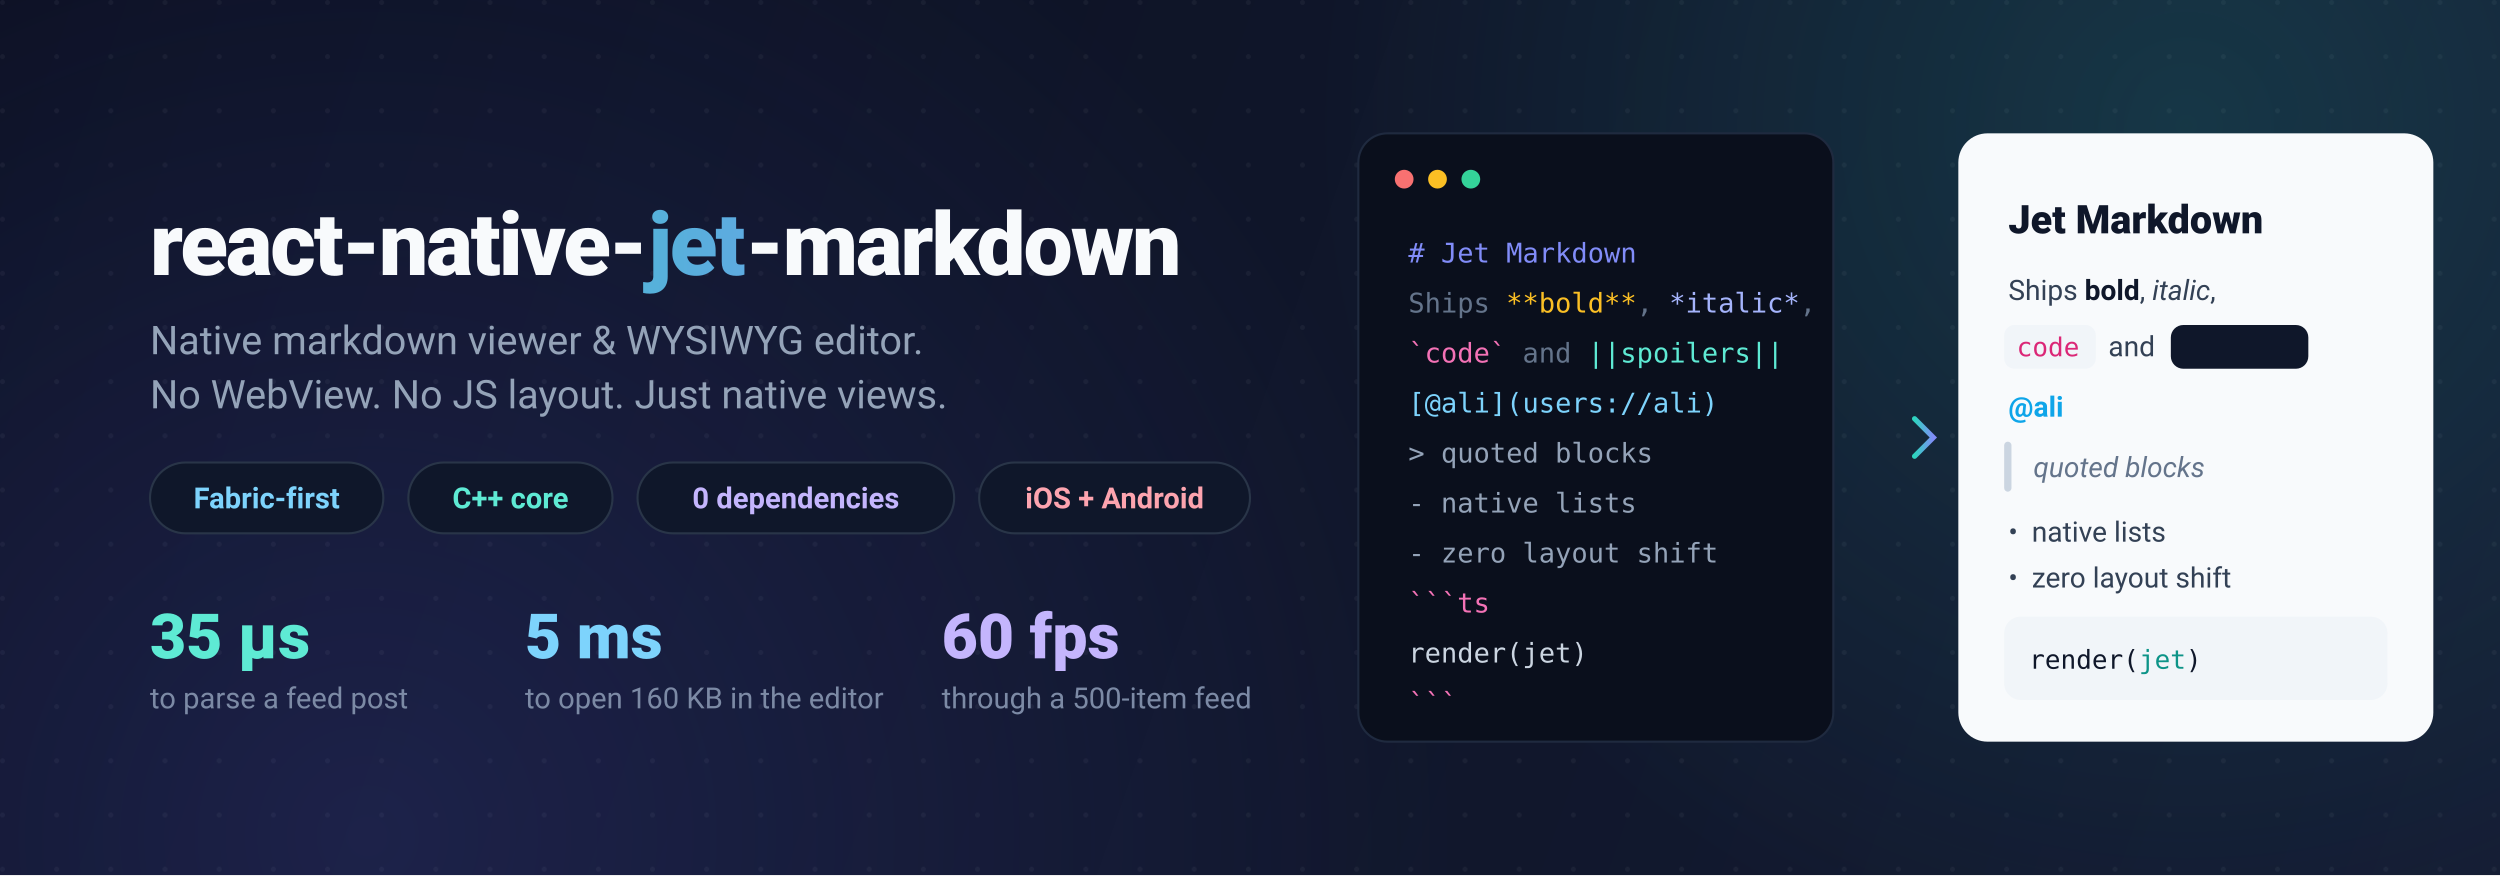
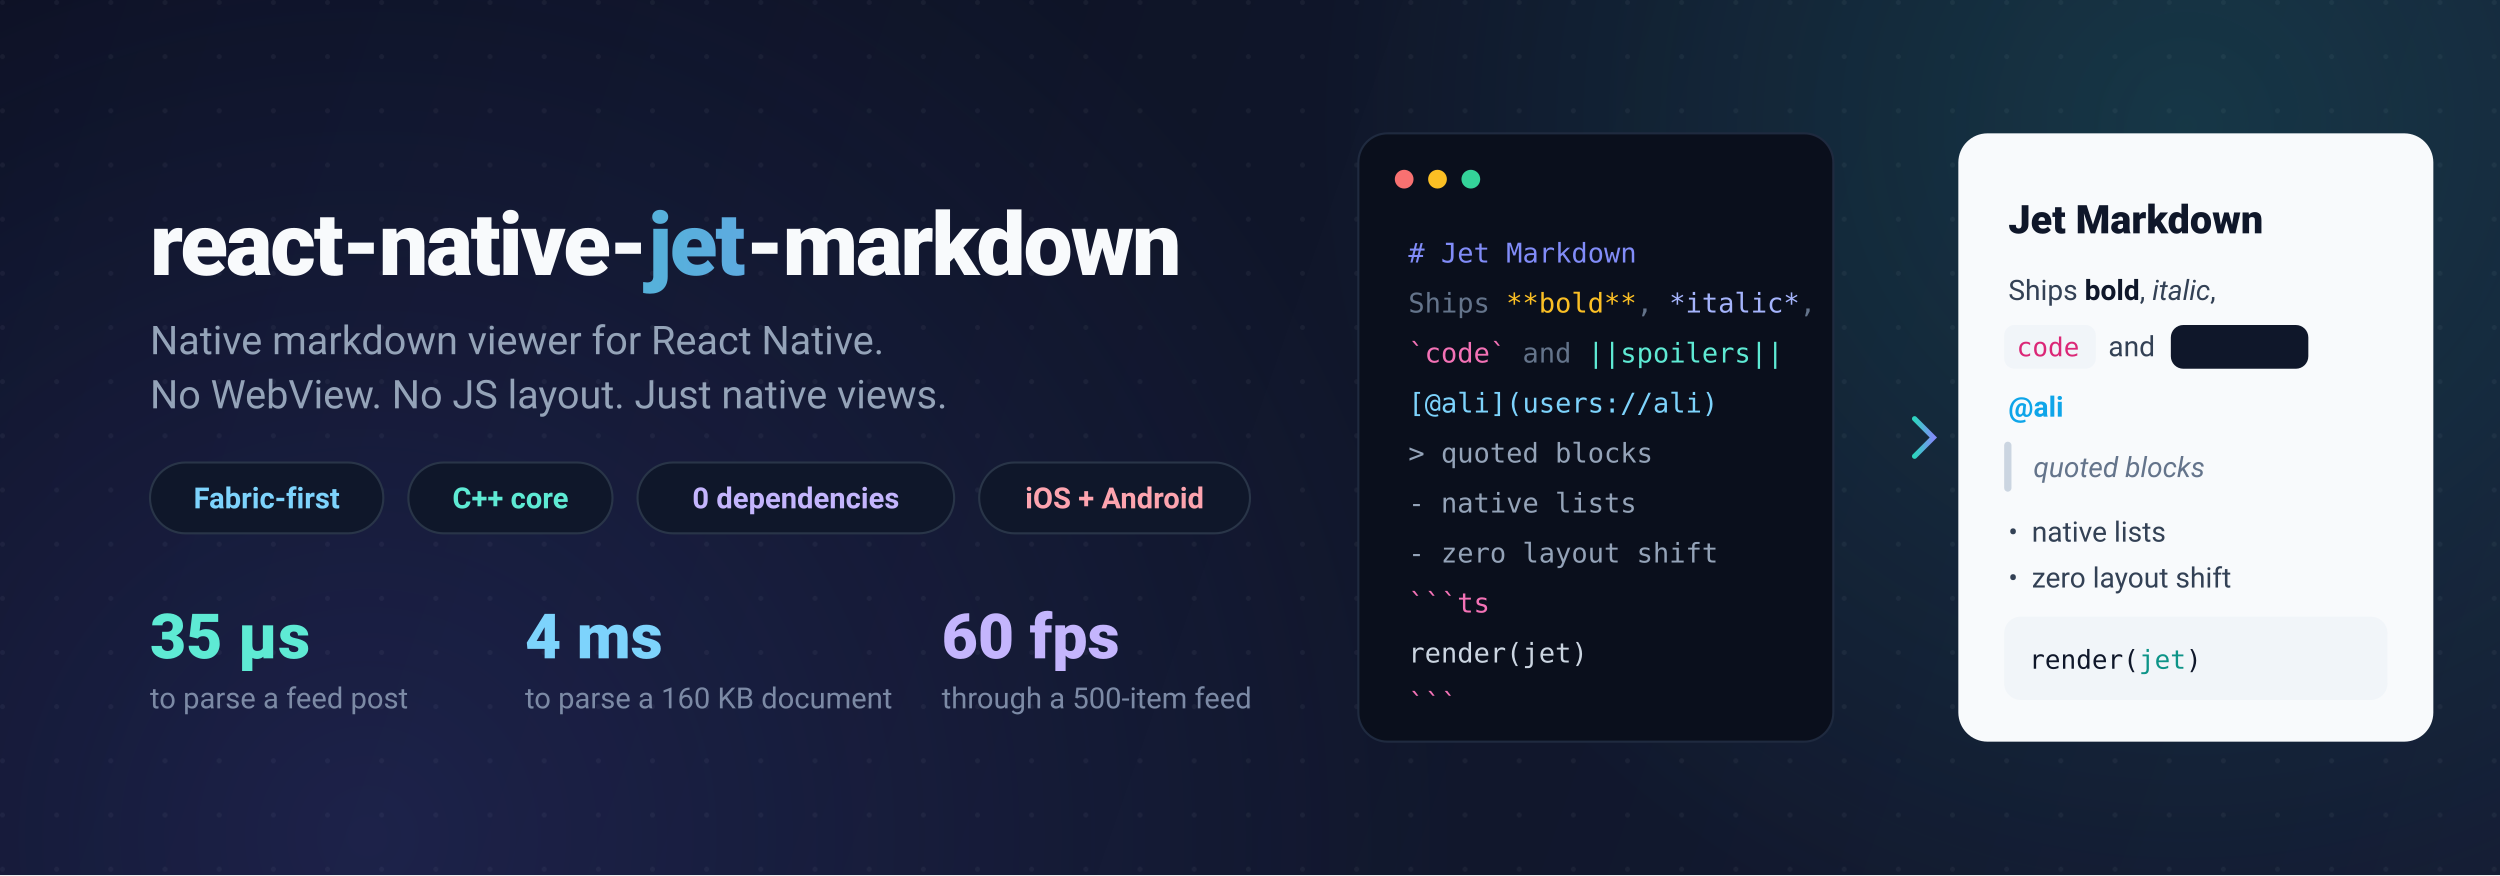
- <svg xmlns="http://www.w3.org/2000/svg" width="1200" height="420" viewBox="0 0 1200 420" fill="none" role="img" aria-label="react-native-jet-markdown — native markdown viewer and WYSIWYG editor for React Native">
+ <svg xmlns="http://www.w3.org/2000/svg" width="1200" height="420" viewBox="0 0 1200 420" fill="none" role="img" aria-label="react-native-jet-markdown — native markdown viewer for React Native">
  <defs>
    <linearGradient id="bg" x1="0" y1="0" x2="1200" y2="420" gradientUnits="userSpaceOnUse">
      <stop offset="0" stop-color="#0b1020" />
      <stop offset="1" stop-color="#141b33" />
    </linearGradient>
    <radialGradient id="glowTeal" cx="0" cy="0" r="1" gradientUnits="userSpaceOnUse" gradientTransform="translate(1050 60) scale(420)">
      <stop offset="0" stop-color="#2dd4bf" stop-opacity="0.16" />
      <stop offset="1" stop-color="#2dd4bf" stop-opacity="0" />
    </radialGradient>
    <radialGradient id="glowIndigo" cx="0" cy="0" r="1" gradientUnits="userSpaceOnUse" gradientTransform="translate(180 400) scale(520)">
      <stop offset="0" stop-color="#6366f1" stop-opacity="0.18" />
      <stop offset="1" stop-color="#6366f1" stop-opacity="0" />
    </radialGradient>
    <linearGradient id="accent" x1="0" y1="0" x2="1" y2="0">
      <stop offset="0" stop-color="#2dd4bf" />
      <stop offset="1" stop-color="#818cf8" />
    </linearGradient>
    <pattern id="dots" width="26" height="26" patternUnits="userSpaceOnUse">
      <circle cx="1.2" cy="1.2" r="1.2" fill="#ffffff" fill-opacity="0.045" />
    </pattern>
    <style>
      .sans { font-family: ui-sans-serif, -apple-system, 'Segoe UI', Roboto, Helvetica, Arial, sans-serif; }
      .mono { font-family: ui-monospace, 'SF Mono', SFMono-Regular, Menlo, Consolas, monospace; }
    </style>
  </defs>
  <rect width="1200" height="420" fill="url(#bg)" />
  <rect width="1200" height="420" fill="url(#dots)" />
  <rect width="1200" height="420" fill="url(#glowTeal)" />
  <rect width="1200" height="420" fill="url(#glowIndigo)" />
  <text x="72" y="132" class="sans" font-size="42" font-weight="800" fill="#f8fafc" letter-spacing="-1">react-native-<tspan fill="url(#accent)">jet</tspan>-markdown</text>
-   <text x="72" y="170" class="sans" font-size="19" fill="#94a3b8">Native markdown viewer &amp; WYSIWYG editor.</text>
+   <text x="72" y="170" class="sans" font-size="19" fill="#94a3b8">Native markdown viewer for React Native.</text>
  <text x="72" y="196" class="sans" font-size="19" fill="#94a3b8">No WebView. No JS layout. Just native views.</text>
  <g class="sans" font-size="14" font-weight="600">
    <rect x="72" y="222" width="112" height="34" rx="17" fill="#0f172a" stroke="#293548" />
    <text x="128" y="244" fill="#7dd3fc" text-anchor="middle">Fabric-first</text>
    <rect x="196" y="222" width="98" height="34" rx="17" fill="#0f172a" stroke="#293548" />
    <text x="245" y="244" fill="#5eead4" text-anchor="middle">C++ core</text>
    <rect x="306" y="222" width="152" height="34" rx="17" fill="#0f172a" stroke="#293548" />
    <text x="382" y="244" fill="#c4b5fd" text-anchor="middle">0 dependencies</text>
    <rect x="470" y="222" width="130" height="34" rx="17" fill="#0f172a" stroke="#293548" />
    <text x="535" y="244" fill="#fda4af" text-anchor="middle">iOS + Android</text>
  </g>
  <g class="sans">
    <text x="72" y="316" font-size="30" font-weight="800" fill="#5eead4">35 µs</text>
    <text x="72" y="340" font-size="14" fill="#7c8aa5">to parse a feed post</text>
-     <text x="252" y="316" font-size="30" font-weight="800" fill="#7dd3fc">5 ms</text>
-     <text x="252" y="340" font-size="14" fill="#7c8aa5">to open 160 KB in the editor</text>
+     <text x="252" y="316" font-size="30" font-weight="800" fill="#7dd3fc">4 ms</text>
+     <text x="252" y="340" font-size="14" fill="#7c8aa5">to parse a 160 KB document</text>
    <text x="452" y="316" font-size="30" font-weight="800" fill="#c4b5fd">60 fps</text>
    <text x="452" y="340" font-size="14" fill="#7c8aa5">through a 500-item feed</text>
  </g>
  <g>
    <rect x="652" y="64" width="228" height="292" rx="14" fill="#0a0f1c" stroke="#1f2a3f" />
    <circle cx="674" cy="86" r="4.5" fill="#f87171" />
    <circle cx="690" cy="86" r="4.5" fill="#fbbf24" />
    <circle cx="706" cy="86" r="4.5" fill="#34d399" />
    <text x="676" y="126" class="mono" font-size="13" fill="#818cf8"># Jet Markdown</text>
    <text x="676" y="150" class="mono" font-size="13" fill="#64748b">Ships <tspan fill="#fbbf24">**bold**</tspan>, <tspan fill="#a5b4fc">*italic*</tspan>,</text>
    <text x="676" y="174" class="mono" font-size="13" fill="#64748b">
      <tspan fill="#f472b6">`code`</tspan> and <tspan fill="#5eead4">||spoilers||</tspan>
    </text>
    <text x="676" y="198" class="mono" font-size="13" fill="#64748b">
      <tspan fill="#7dd3fc">[@ali](users://ali)</tspan>
    </text>
    <text x="676" y="222" class="mono" font-size="13" fill="#94a3b8">&gt; quoted blocks</text>
    <text x="676" y="246" class="mono" font-size="13" fill="#94a3b8">- native lists</text>
    <text x="676" y="270" class="mono" font-size="13" fill="#94a3b8">- zero layout shift</text>
    <text x="676" y="294" class="mono" font-size="13" fill="#f472b6">```ts</text>
    <text x="676" y="318" class="mono" font-size="13" fill="#cbd5e1">render(jet)</text>
    <text x="676" y="342" class="mono" font-size="13" fill="#f472b6">```</text>
  </g>
  <g stroke="url(#accent)" stroke-width="2.5" stroke-linecap="round">
    <path d="M892 210 L928 210" />
    <path d="M919 201 L928 210 L919 219" fill="none" />
  </g>
  <g>
    <rect x="940" y="64" width="228" height="292" rx="14" fill="#f8fafc" />
    <text x="964" y="112" class="sans" font-size="19" font-weight="800" fill="#0f172a">Jet Markdown</text>
    <text x="964" y="144" class="sans" font-size="13.5" fill="#334155">Ships <tspan font-weight="700" fill="#0f172a">bold</tspan>, <tspan font-style="italic">italic</tspan>,</text>
    <rect x="962" y="156" width="44" height="21" rx="5" fill="#f1f5f9" />
    <text x="968" y="171" class="mono" font-size="12.5" fill="#db2777">code</text>
    <text x="1012" y="171" class="sans" font-size="13.5" fill="#334155">and</text>
    <rect x="1042" y="156" width="66" height="21" rx="6" fill="#0f172a" />
    <text x="964" y="200" class="sans" font-size="13.5" font-weight="600" fill="#0ea5e9">@ali</text>
    <rect x="962" y="212" width="3.5" height="24" rx="1.75" fill="#cbd5e1" />
    <text x="976" y="229" class="sans" font-size="13.5" fill="#64748b" font-style="italic">quoted blocks</text>
    <text x="964" y="260" class="sans" font-size="13.5" fill="#334155">•  native lists</text>
    <text x="964" y="282" class="sans" font-size="13.5" fill="#334155">•  zero layout shift</text>
    <rect x="962" y="296" width="184" height="40" rx="8" fill="#f1f5f9" />
    <text x="974" y="321" class="mono" font-size="12.5" fill="#0f172a">render(<tspan fill="#0d9488">jet</tspan>)</text>
  </g>
</svg>
